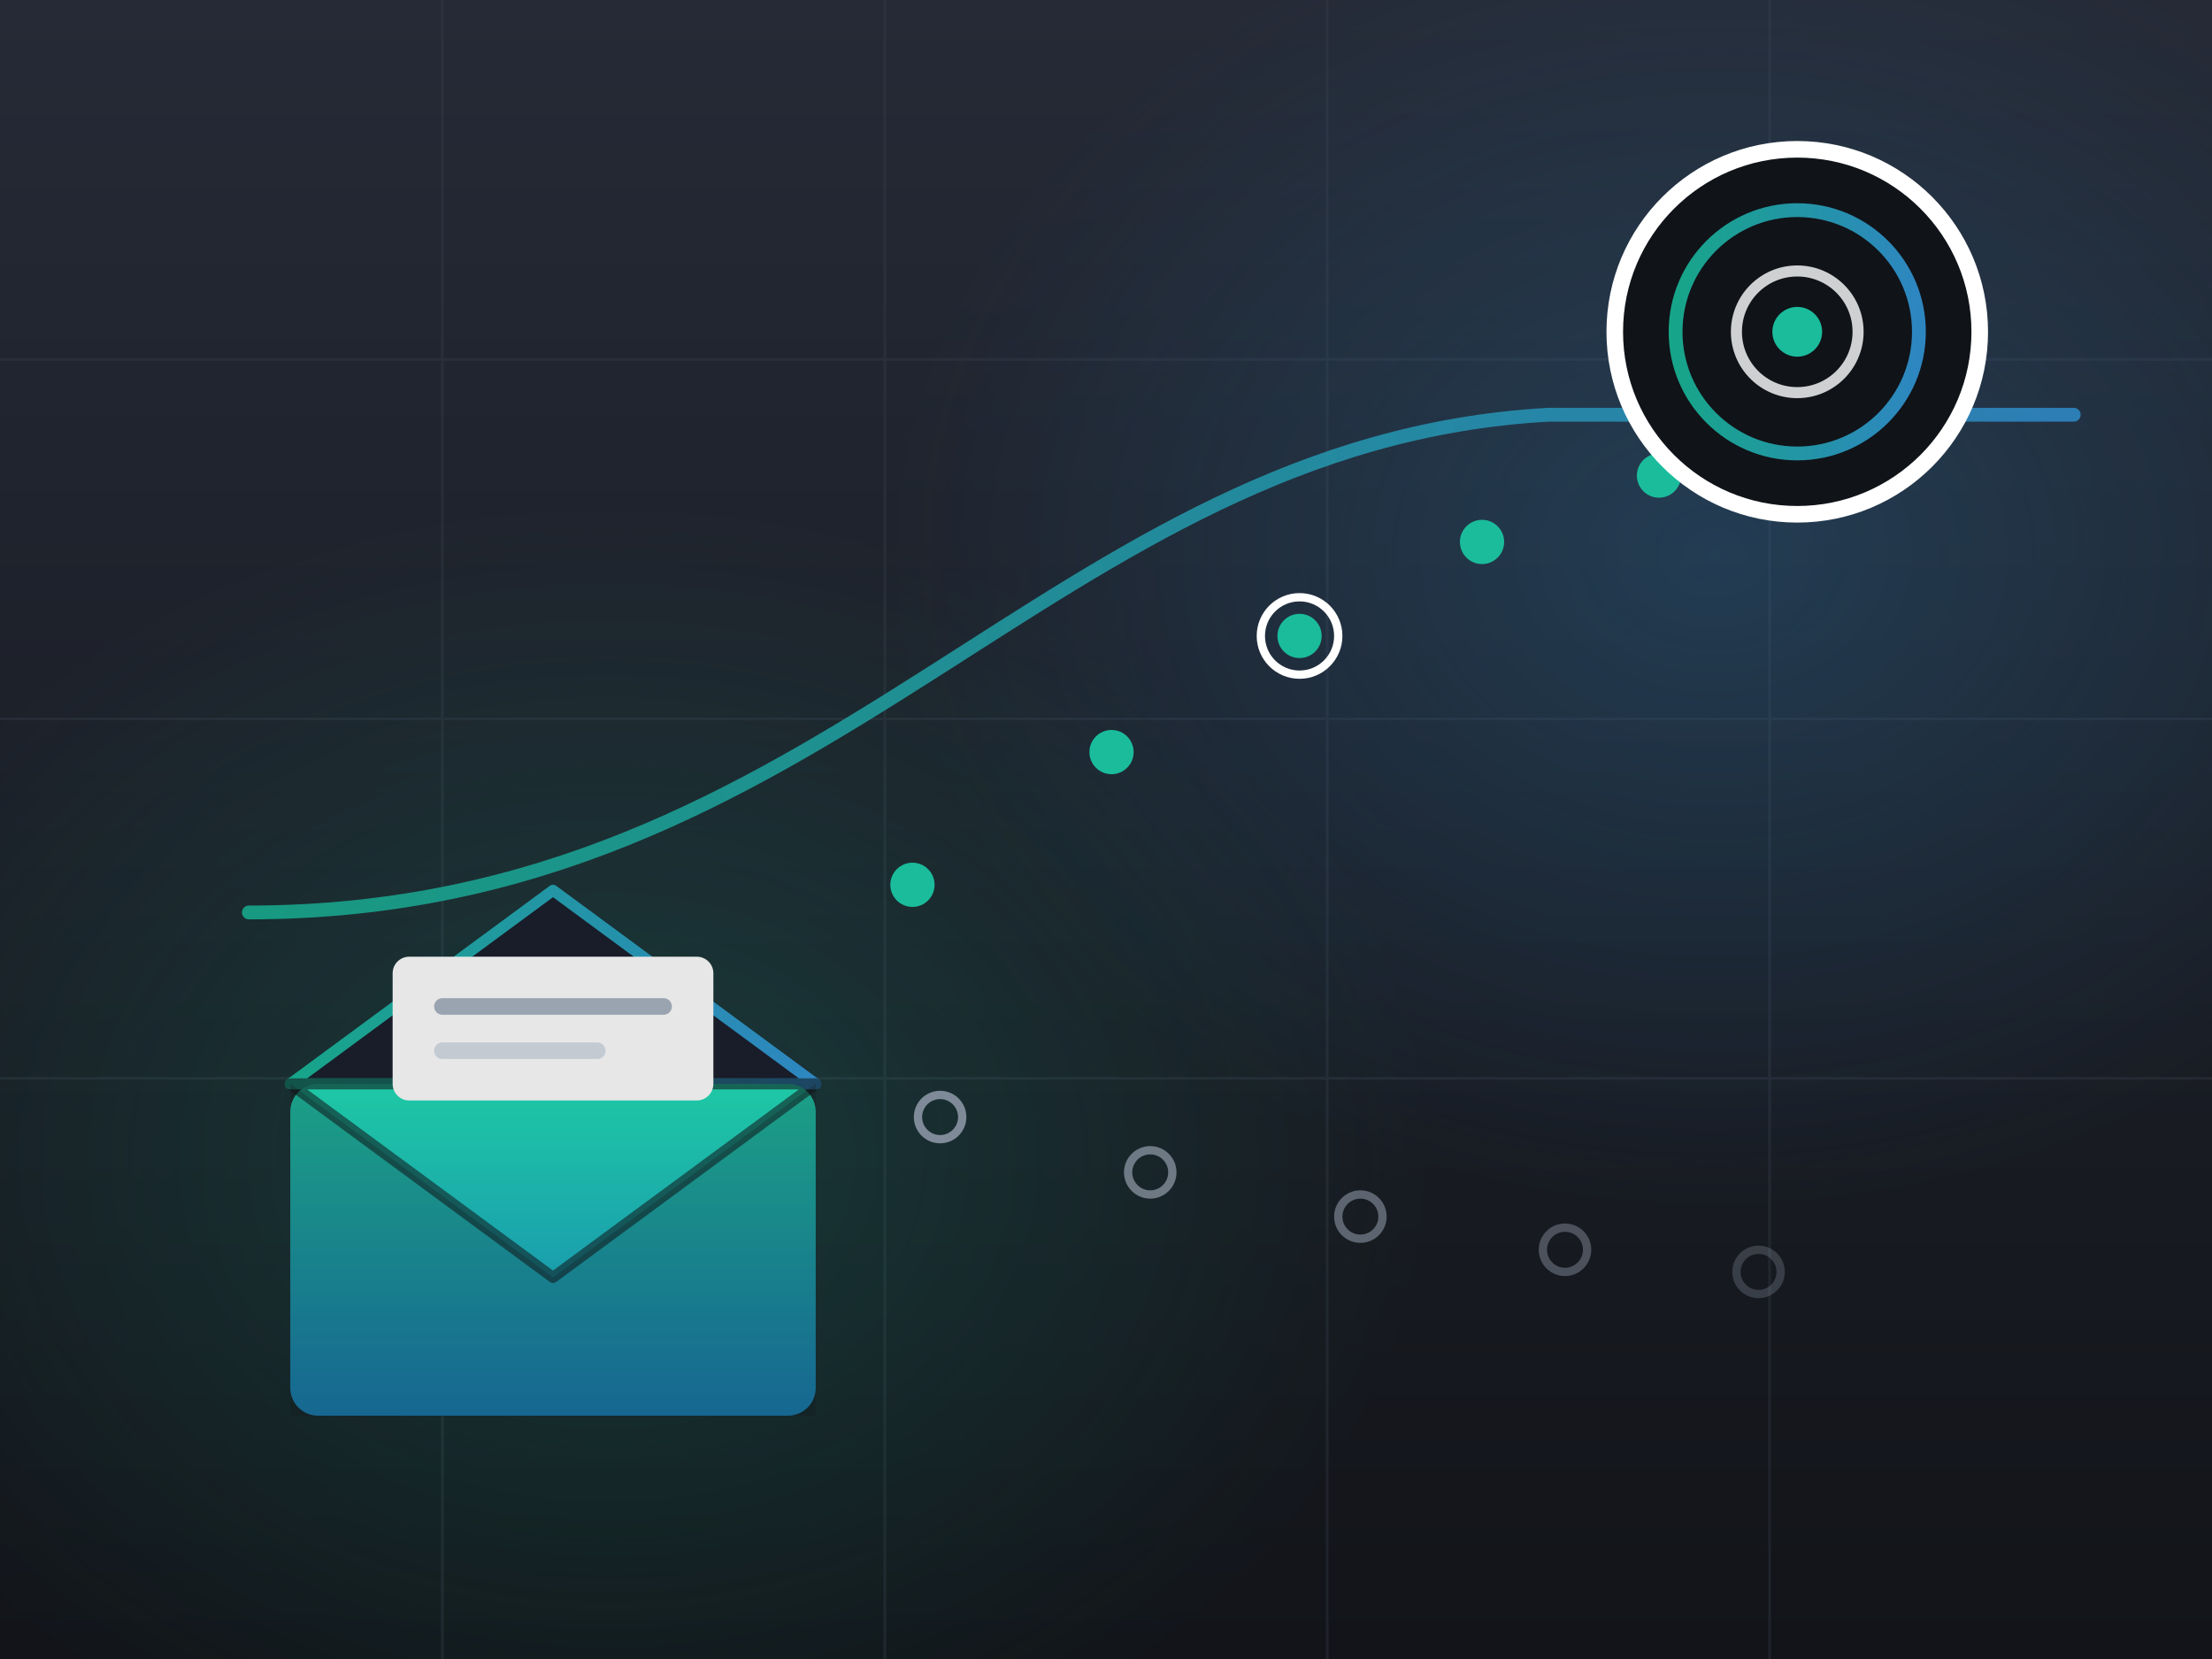
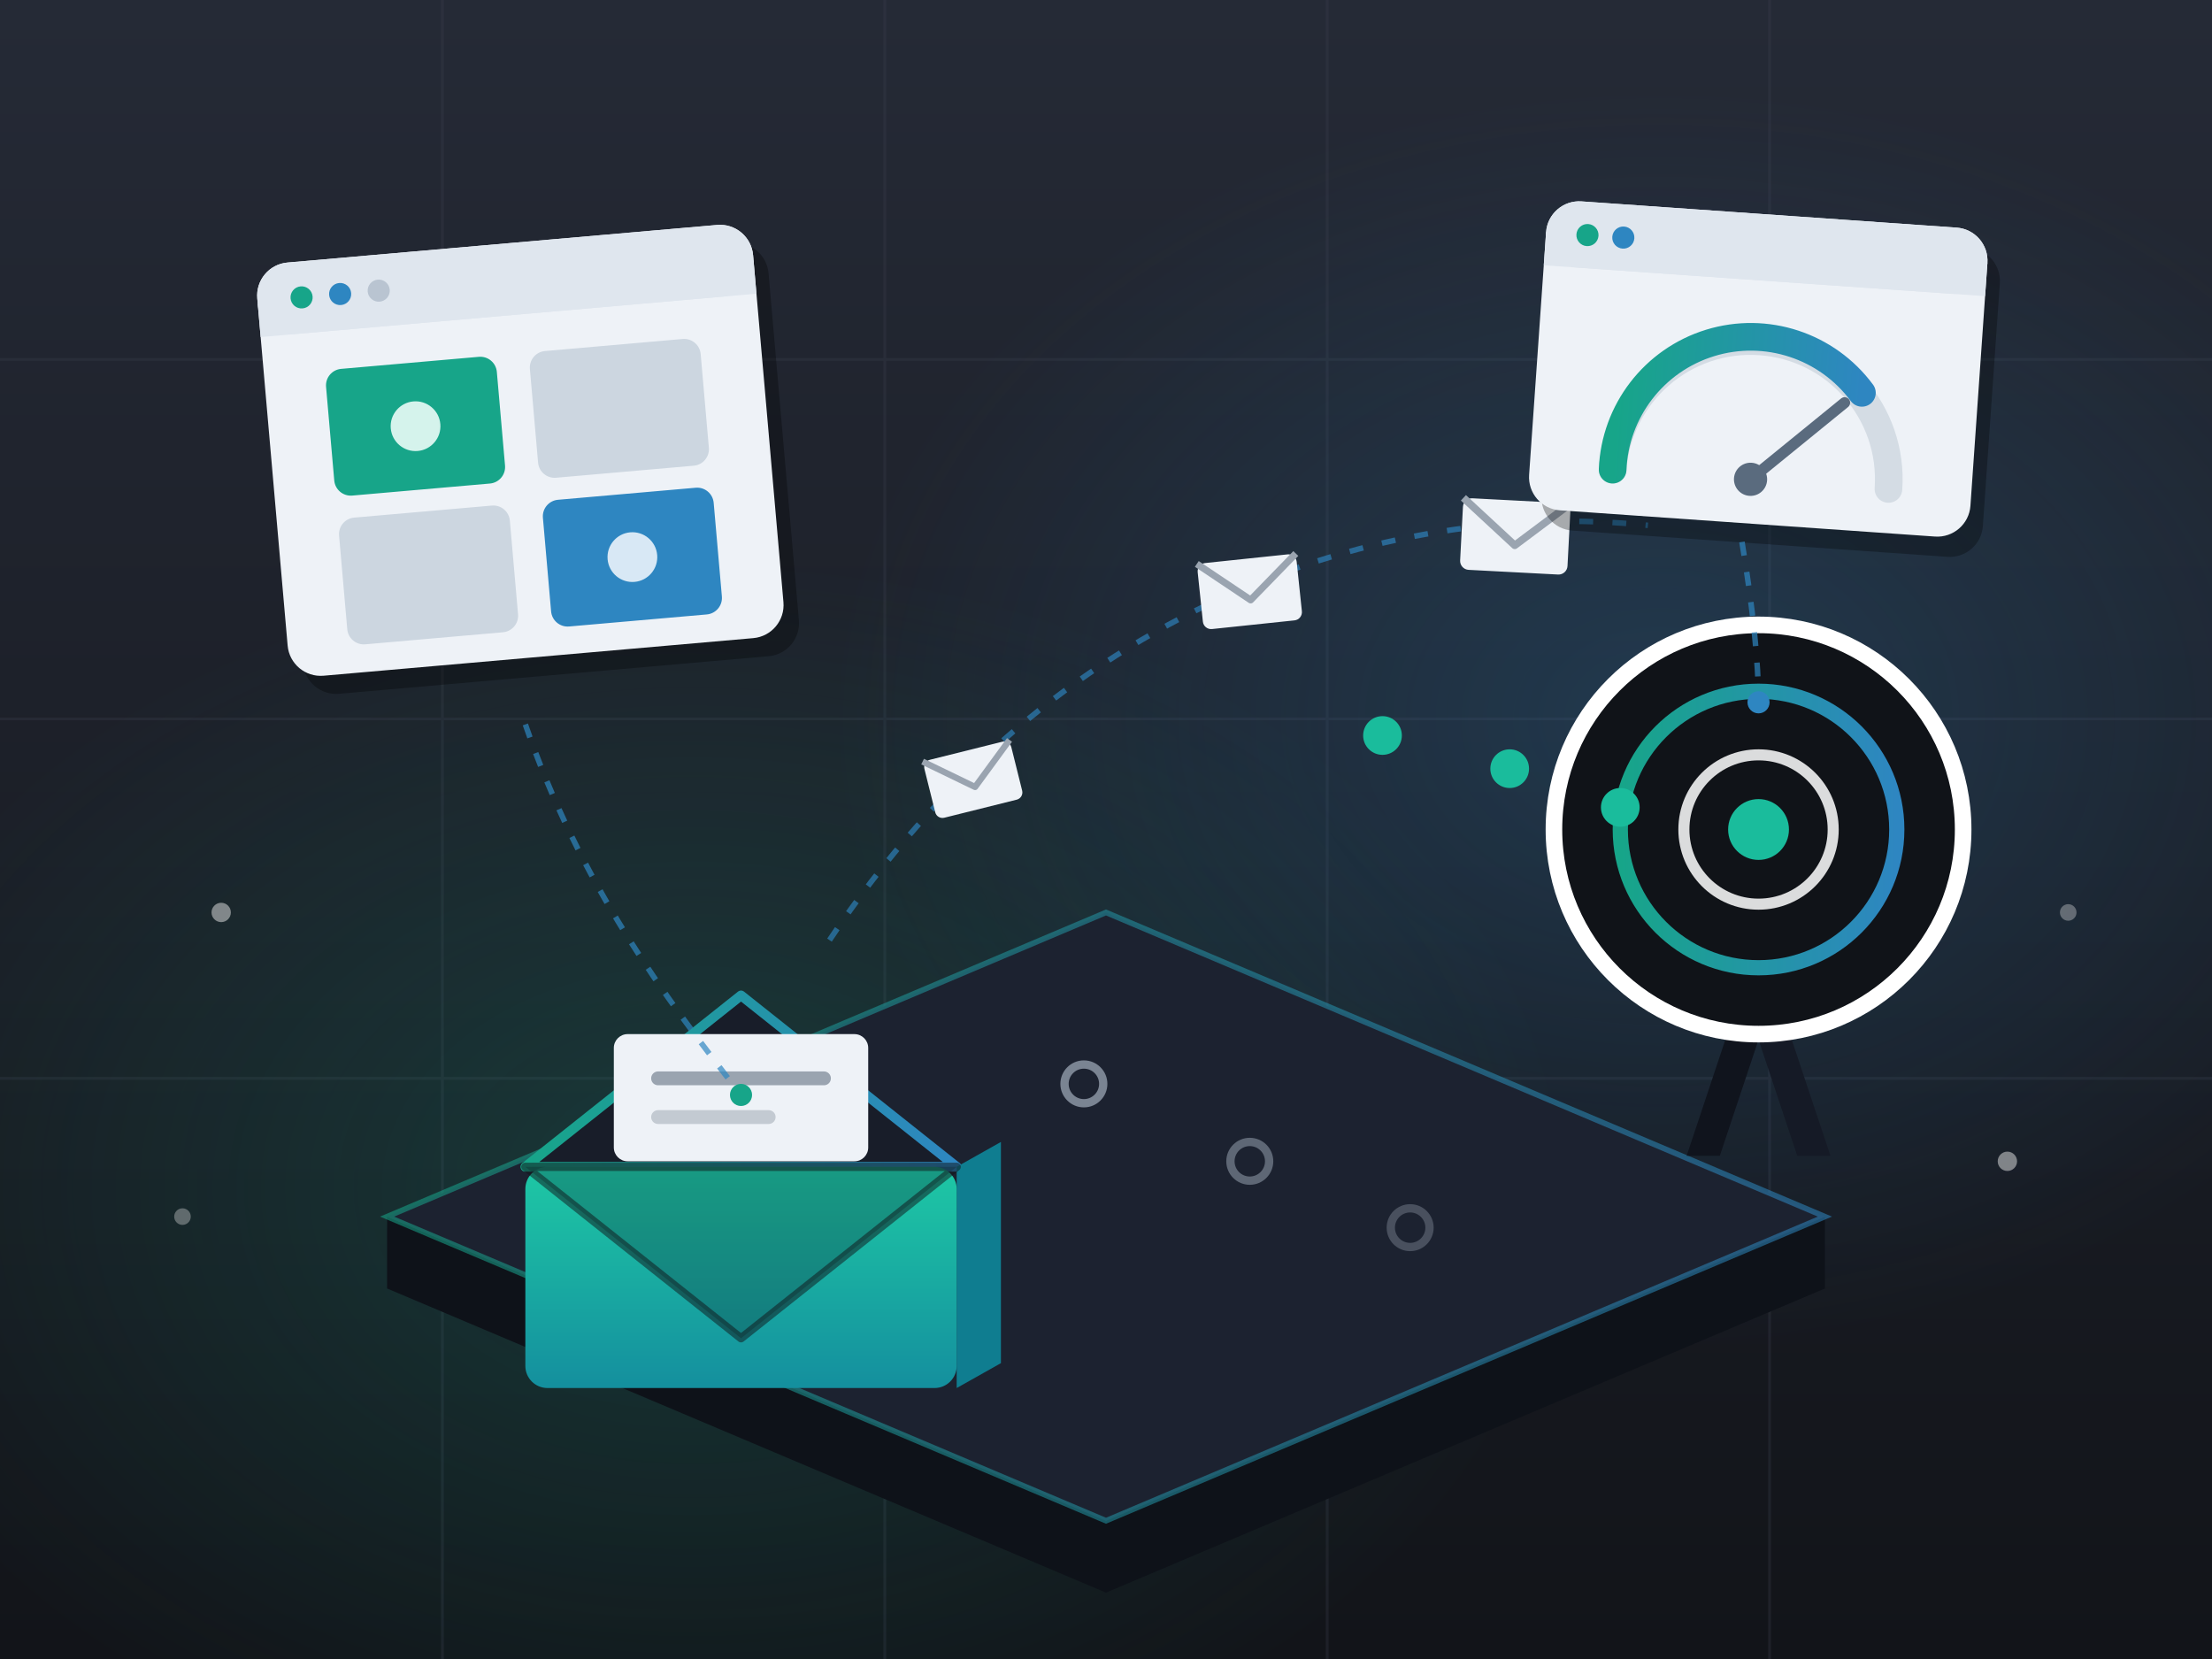
<svg xmlns="http://www.w3.org/2000/svg" viewBox="0 0 800 600" width="800" height="600" role="img" aria-label="Predicting marketing campaign response">
  <defs>
    <linearGradient id="bg" x1="0" y1="0" x2="0" y2="1">
      <stop offset="0" stop-color="#252a36" />
      <stop offset="1" stop-color="#121419" />
    </linearGradient>
    <linearGradient id="gb" x1="0" y1="0" x2="1" y2="0">
      <stop offset="0" stop-color="#17A589" />
      <stop offset="1" stop-color="#2E86C1" />
    </linearGradient>
    <linearGradient id="env" x1="0" y1="0" x2="0" y2="1">
      <stop offset="0" stop-color="#1ec8a5" />
-       <stop offset="1" stop-color="#177fb4" />
+       <stop offset="1" stop-color="#148f9e" />
    </linearGradient>
-     <radialGradient id="glow" cx="0.5" cy="0.5" r="0.5">
-       <stop offset="0" stop-color="#2E86C1" stop-opacity="0.26" />
-       <stop offset="1" stop-color="#2E86C1" stop-opacity="0" />
-     </radialGradient>
-     <radialGradient id="glow2" cx="0.5" cy="0.5" r="0.5">
+     <radialGradient id="glowT" cx="0.5" cy="0.5" r="0.5">
      <stop offset="0" stop-color="#17A589" stop-opacity="0.22" />
      <stop offset="1" stop-color="#17A589" stop-opacity="0" />
    </radialGradient>
+     <radialGradient id="glowB" cx="0.5" cy="0.5" r="0.5">
+       <stop offset="0" stop-color="#2E86C1" stop-opacity="0.24" />
+       <stop offset="1" stop-color="#2E86C1" stop-opacity="0" />
+     </radialGradient>
+     <g id="mail">
+       <rect x="-18" y="-12" width="36" height="24" rx="3" fill="#eef2f7" />
+       <path d="M -18 -12 L 0 3 L 18 -12" fill="none" stroke="#9aa4b0" stroke-width="2.5" stroke-linejoin="round" />
+     </g>
  </defs>
  <rect width="800" height="600" fill="url(#bg)" />
-   <g stroke="#3E4250" stroke-width="1" opacity="0.30">
+   <g stroke="#3E4250" stroke-width="1" opacity="0.28">
    <line x1="0" y1="130" x2="800" y2="130" />
    <line x1="0" y1="260" x2="800" y2="260" />
    <line x1="0" y1="390" x2="800" y2="390" />
    <line x1="160" y1="0" x2="160" y2="600" />
    <line x1="320" y1="0" x2="320" y2="600" />
    <line x1="480" y1="0" x2="480" y2="600" />
    <line x1="640" y1="0" x2="640" y2="600" />
  </g>
-   <ellipse cx="220" cy="420" rx="300" ry="240" fill="url(#glow2)" />
-   <ellipse cx="620" cy="200" rx="300" ry="240" fill="url(#glow)" />
-   <g transform="translate(200,430)">
-     <polygon points="-95,-38 0,-108 95,-38" fill="#181d29" stroke="url(#gb)" stroke-width="4" stroke-linejoin="round" />
-     <rect x="-95" y="-38" width="190" height="120" rx="10" fill="url(#env)" />
-     <polygon points="-95,-38 0,32 95,-38 95,82 -95,82" fill="#101318" opacity="0.22" />
-     <polygon points="-95,-38 0,32 95,-38" fill="none" stroke="#0f1216" stroke-width="4" stroke-linejoin="round" opacity="0.55" />
-     <rect x="-58" y="-84" width="116" height="52" rx="6" fill="#e7e7e7" />
-     <line x1="-40" y1="-66" x2="40" y2="-66" stroke="#9aa4b0" stroke-width="6" stroke-linecap="round" />
-     <line x1="-40" y1="-50" x2="16" y2="-50" stroke="#c3cad2" stroke-width="6" stroke-linecap="round" />
+   <ellipse cx="250" cy="430" rx="320" ry="230" fill="url(#glowT)" />
+   <ellipse cx="600" cy="260" rx="300" ry="230" fill="url(#glowB)" />
+   <polygon points="400,576 140,466 140,440 400,550 660,440 660,466" fill="#0e1219" />
+   <polygon points="400,330 660,440 400,550 140,440" fill="#1c2230" />
+   <polygon points="400,330 660,440 400,550 140,440" fill="none" stroke="url(#gb)" stroke-width="2" opacity="0.55" />
+   <g transform="translate(268,462)">
+     <polygon points="-78,-40 0,-102 78,-40" fill="#181d29" stroke="url(#gb)" stroke-width="3.5" stroke-linejoin="round" />
+     <rect x="-46" y="-88" width="92" height="46" rx="5" fill="#eef2f7" />
+     <line x1="-30" y1="-72" x2="30" y2="-72" stroke="#9aa4b0" stroke-width="5" stroke-linecap="round" />
+     <line x1="-30" y1="-58" x2="10" y2="-58" stroke="#c3cad2" stroke-width="5" stroke-linecap="round" />
+     <polygon points="78,-40 94,-49 94,31 78,40" fill="#0f7d90" />
+     <rect x="-78" y="-40" width="156" height="80" rx="8" fill="url(#env)" />
+     <polygon points="-78,-40 0,22 78,-40" fill="#0b2f33" opacity="0.30" />
+     <polygon points="-78,-40 0,22 78,-40" fill="none" stroke="#0f1216" stroke-width="3" stroke-linejoin="round" opacity="0.5" />
  </g>
-   <path d="M 90 330 C 300 330, 380 160, 560 150 L 750 150" fill="none" stroke="url(#gb)" stroke-width="5" stroke-linecap="round" opacity="0.9" />
+   <path d="M 300 340 C 380 220 500 180 596 190" fill="none" stroke="#2E86C1" stroke-width="2" stroke-dasharray="5 7" opacity="0.65" />
+   <use href="#mail" transform="translate(352,282) rotate(-14) scale(0.9)" />
+   <use href="#mail" transform="translate(452,214) rotate(-6)" />
+   <use href="#mail" transform="translate(548,194) rotate(3) scale(1.08)" />
+   <g transform="translate(636,300)">
+     <polygon points="-26,118 -14,118 6,58 -6,58" fill="#10141d" />
+     <polygon points="26,118 14,118 -6,58 6,58" fill="#151a26" />
+     <circle r="74" fill="#101318" stroke="#ffffff" stroke-width="6" />
+     <circle r="50" fill="none" stroke="url(#gb)" stroke-width="5.5" />
+     <circle r="27" fill="none" stroke="#ffffff" stroke-width="4" opacity="0.85" />
+     <circle r="11" fill="#1ABC9C" />
+   </g>
  <g fill="#1ABC9C">
-     <circle cx="330" cy="320" r="8" />
-     <circle cx="402" cy="272" r="8" />
-     <circle cx="470" cy="230" r="8" />
-     <circle cx="536" cy="196" r="8" />
-     <circle cx="600" cy="172" r="8" />
+     <circle cx="500" cy="266" r="7" />
+     <circle cx="546" cy="278" r="7" />
+     <circle cx="586" cy="292" r="7" />
  </g>
  <g fill="none" stroke="#8b95a3" stroke-width="3">
-     <circle cx="340" cy="404" r="8" opacity="0.9" />
-     <circle cx="416" cy="424" r="8" opacity="0.75" />
-     <circle cx="492" cy="440" r="8" opacity="0.6" />
-     <circle cx="566" cy="452" r="8" opacity="0.45" />
-     <circle cx="636" cy="460" r="8" opacity="0.3" />
+     <circle cx="392" cy="392" r="7" opacity="0.85" />
+     <circle cx="452" cy="420" r="7" opacity="0.6" />
+     <circle cx="510" cy="444" r="7" opacity="0.4" />
  </g>
-   <g transform="translate(650,120)">
-     <circle r="66" fill="#101318" stroke="#ffffff" stroke-width="6" />
-     <circle r="44" fill="none" stroke="url(#gb)" stroke-width="5" />
-     <circle r="22" fill="none" stroke="#ffffff" stroke-width="4" opacity="0.8" />
-     <circle r="9" fill="#1ABC9C" />
+   <g transform="translate(92,96) rotate(-5)">
+     <rect x="5" y="7" width="180" height="150" rx="12" fill="#000000" opacity="0.30" />
+     <rect width="180" height="150" rx="12" fill="#eef2f7" />
+     <rect width="180" height="26" rx="12" fill="#dfe6ee" />
+     <rect y="14" width="180" height="12" fill="#dfe6ee" />
+     <circle cx="16" cy="13" r="4" fill="#17A589" />
+     <circle cx="30" cy="13" r="4" fill="#2E86C1" />
+     <circle cx="44" cy="13" r="4" fill="#b9c4d1" />
+     <rect x="22" y="40" width="62" height="46" rx="6" fill="#17A589" />
+     <rect x="96" y="40" width="62" height="46" rx="6" fill="#ccd6e0" />
+     <rect x="22" y="94" width="62" height="46" rx="6" fill="#ccd6e0" />
+     <rect x="96" y="94" width="62" height="46" rx="6" fill="#2E86C1" />
+     <circle cx="53" cy="63" r="9" fill="#eafcf7" opacity="0.9" />
+     <circle cx="127" cy="117" r="9" fill="#eaf3fb" opacity="0.9" />
  </g>
-   <circle cx="470" cy="230" r="14" fill="none" stroke="#ffffff" stroke-width="3" />
+   <g transform="translate(560,72) rotate(4)">
+     <rect x="5" y="7" width="160" height="112" rx="12" fill="#000000" opacity="0.30" />
+     <rect width="160" height="112" rx="12" fill="#eef2f7" />
+     <rect width="160" height="24" rx="12" fill="#dfe6ee" />
+     <rect y="12" width="160" height="12" fill="#dfe6ee" />
+     <circle cx="15" cy="12" r="4" fill="#17A589" />
+     <circle cx="28" cy="12" r="4" fill="#2E86C1" />
+     <path d="M 30 96 A 50 50 0 0 1 130 96" fill="none" stroke="#d4dce4" stroke-width="10" stroke-linecap="round" />
+     <path d="M 30 96 A 50 50 0 0 1 118 62" fill="none" stroke="url(#gb)" stroke-width="10" stroke-linecap="round" />
+     <circle cx="80" cy="96" r="6" fill="#5a6b7e" />
+     <line x1="80" y1="96" x2="112" y2="66" stroke="#5a6b7e" stroke-width="4" stroke-linecap="round" />
+   </g>
+   <g stroke="#2E86C1" stroke-width="2" stroke-dasharray="5 6" fill="none" opacity="0.7">
+     <path d="M 190 262 C 210 320 240 360 268 396" />
+     <path d="M 630 196 C 634 220 636 240 636 254" />
+   </g>
+   <circle cx="268" cy="396" r="4" fill="#17A589" />
+   <circle cx="636" cy="254" r="4" fill="#2E86C1" />
+   <g fill="#e7e7e7">
+     <circle cx="80" cy="330" r="3.5" opacity="0.5" />
+     <circle cx="726" cy="420" r="3.5" opacity="0.5" />
+     <circle cx="748" cy="330" r="3" opacity="0.35" />
+     <circle cx="66" cy="440" r="3" opacity="0.35" />
+   </g>
</svg>
